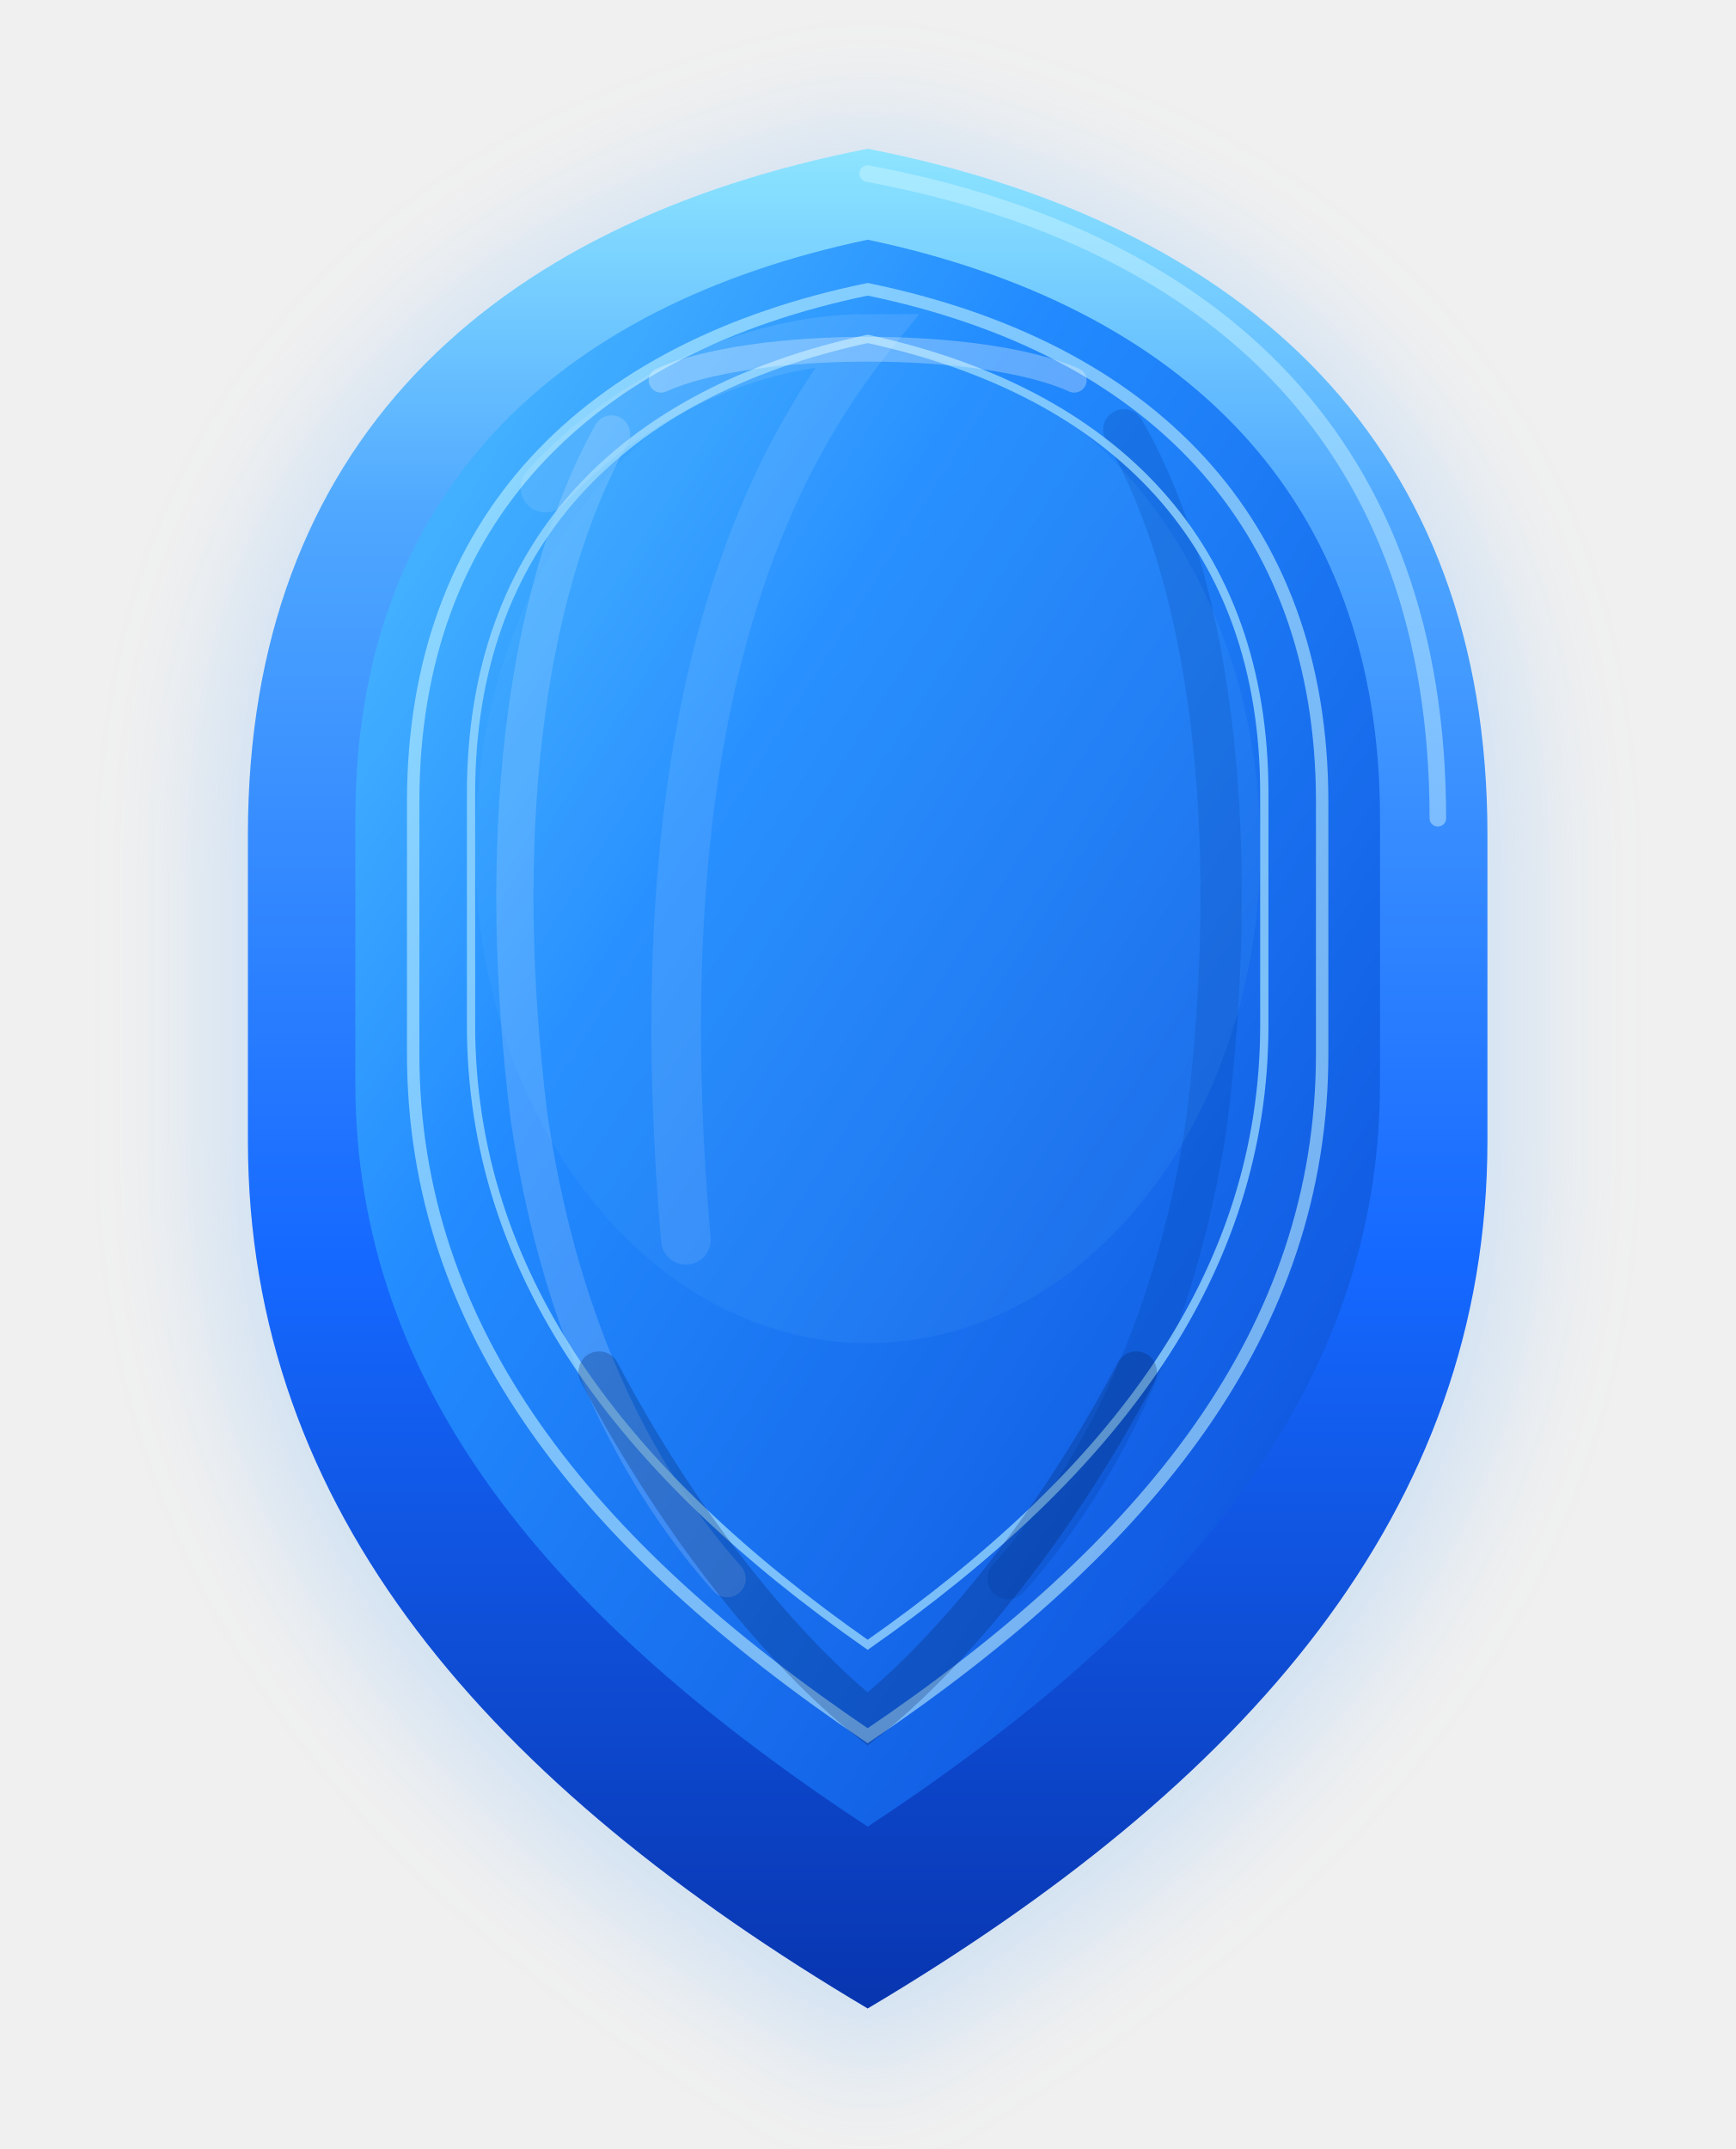
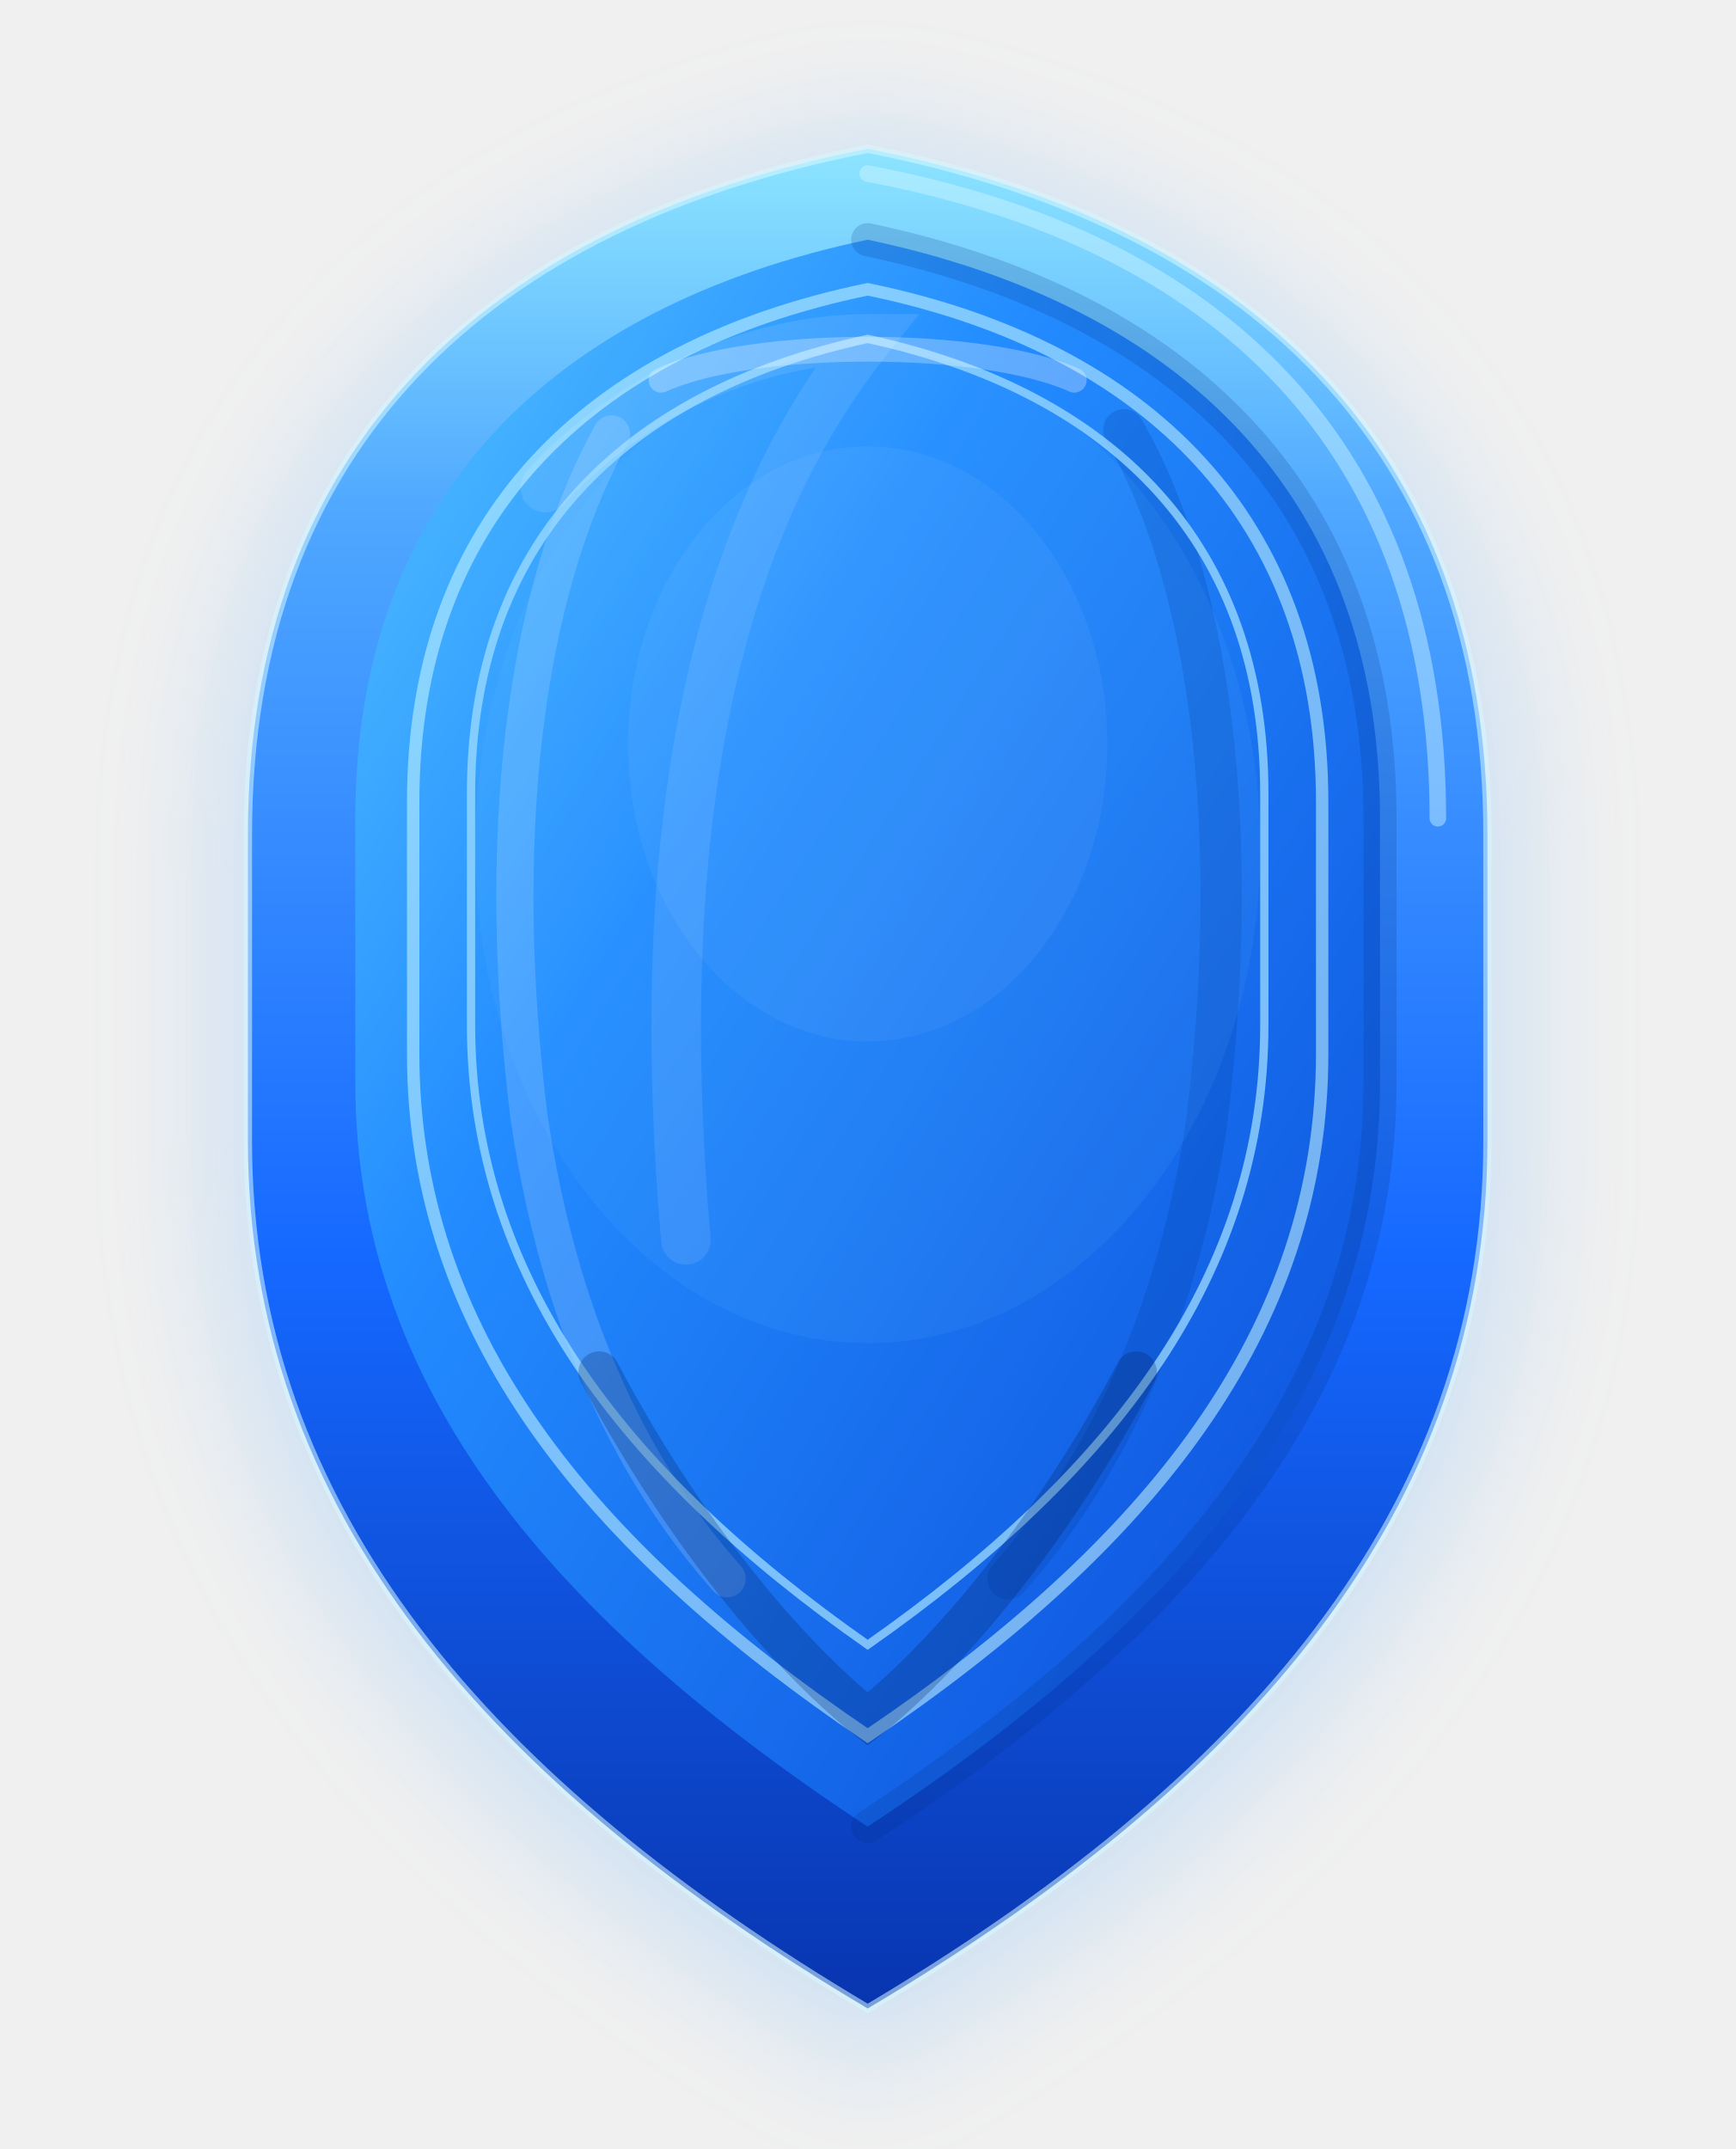
<svg xmlns="http://www.w3.org/2000/svg" viewBox="0 0 420 520">
  <defs>
    <linearGradient id="frame" x1="0%" y1="0%" x2="0%" y2="100%">
      <stop offset="0%" stop-color="#8EE6FF" />
      <stop offset="20%" stop-color="#4FA7FF" />
      <stop offset="60%" stop-color="#1568FF" />
      <stop offset="100%" stop-color="#0834AE" />
    </linearGradient>
    <linearGradient id="body" x1="0%" y1="0%" x2="100%" y2="100%">
      <stop offset="0%" stop-color="#56C5FF" />
      <stop offset="35%" stop-color="#238CFF" />
      <stop offset="100%" stop-color="#0A49D8" />
    </linearGradient>
    <filter id="glow">
      <feGaussianBlur stdDeviation="12" />
    </filter>
  </defs>
  <path d=" M210 28 C308 48 372 106 372 206 L372 282 C372 378 307 448 210 503 C113 448 48 378 48 282 L48 206 C48 106 112 48 210 28 Z" fill="#4FA7FF" opacity=".18" filter="url(#glow)" />
  <path d=" M210 36 C302 54 360 108 360 202 L360 276 C360 366 301 432 210 486 C119 432 60 366 60 276 L60 202 C60 108 118 54 210 36 Z" fill="url(#frame)" />
  <path d=" M210 58 C286 74 334 120 334 198 L334 262 C334 336 286 392 210 442 C134 392 86 336 86 262 L86 198 C86 120 134 74 210 58 Z" fill="url(#body)" />
  <path d=" M210 70 C278 84 320 126 320 194 L320 255 C320 322 278 374 210 420 C142 374 100 322 100 255 L100 194 C100 126 142 84 210 70 Z" fill="none" stroke="#C9F7FF" stroke-width="3" opacity=".55" />
  <path d=" M148 105 C126 145 120 205 128 270 C135 318 152 355 176 382" fill="none" stroke="#FFFFFF" stroke-width="9" stroke-linecap="round" opacity=".16" />
  <path d=" M272 104 C295 144 300 208 292 272 C285 318 268 355 244 382" fill="none" stroke="#003D9F" stroke-width="10" stroke-linecap="round" opacity=".22" />
  <path d=" M210 82 C270 95 306 132 306 192 L306 248 C306 308 270 356 210 398 C150 356 114 308 114 248 L114 192 C114 132 150 95 210 82 Z" fill="none" stroke="#9EDCFF" stroke-width="2" opacity=".75" />
  <path d=" M160 92 C182 82 238 82 260 92" fill="none" stroke="#FFFFFF" stroke-width="6" stroke-linecap="round" opacity=".28" />
  <path d=" M145 332 C165 370 190 400 210 416 C230 400 255 370 275 332" fill="none" stroke="#001B58" stroke-width="10" stroke-linecap="round" opacity=".25" />
  <path d=" M132 118 C152 96 182 82 210 82 C170 132 158 208 166 300 " fill="none" stroke="#FFFFFF" stroke-width="12" stroke-linecap="round" opacity=".10" />
  <path d=" M210 42 C295 58 348 108 348 198 " fill="none" stroke="#CFF6FF" stroke-width="4" stroke-linecap="round" opacity=".45" />
  <ellipse cx="210" cy="205" rx="95" ry="120" fill="#79C8FF" opacity=".08" />
+   <path d=" M210 36 C302 54 360 108 360 202 L360 276 C360 366 301 432 210 486 C119 432 60 366 60 276 L60 202 C60 108 118 54 210 36 Z" fill="none" stroke="#D7F8FF" stroke-width="2" opacity=".55" />
+   <path d=" M210 58 C286 74 334 120 334 198 L334 262 C334 336 286 392 210 442 " fill="none" stroke="#002B7D" stroke-width="8" stroke-linecap="round" opacity=".18" />
+   <ellipse cx="210" cy="180" rx="58" ry="72" fill="#FFFFFF" opacity=".05" />
</svg>
